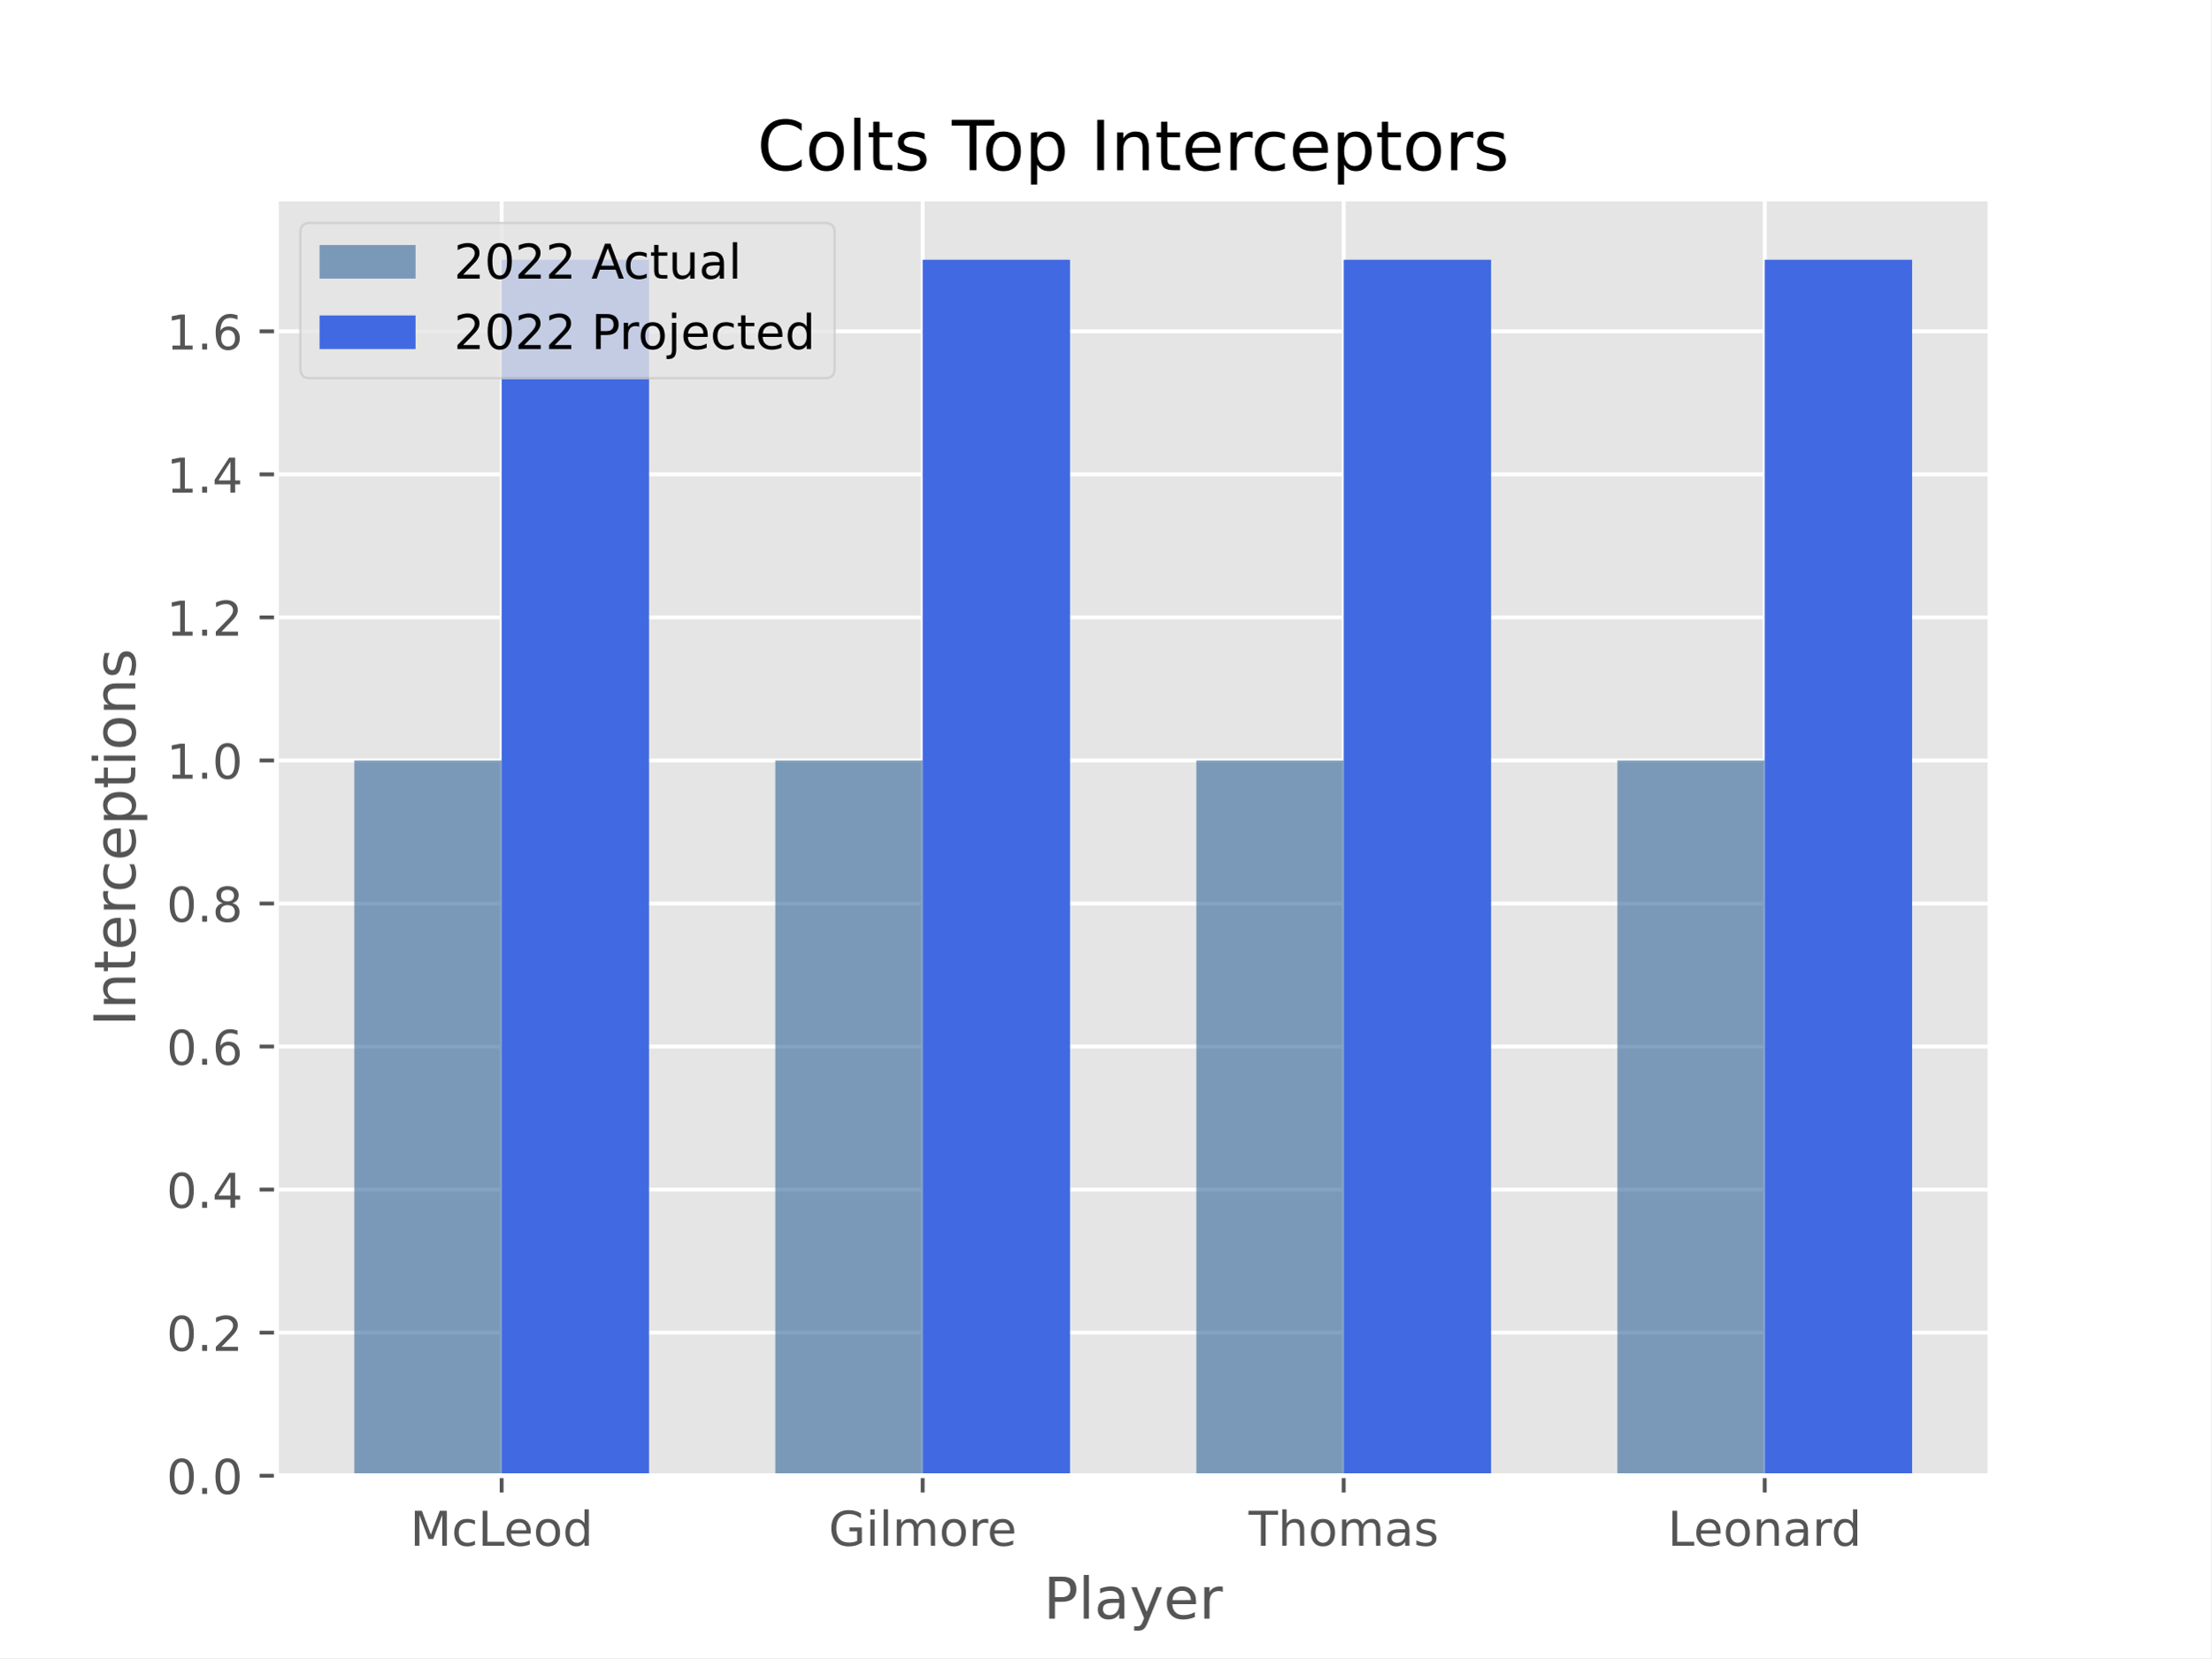
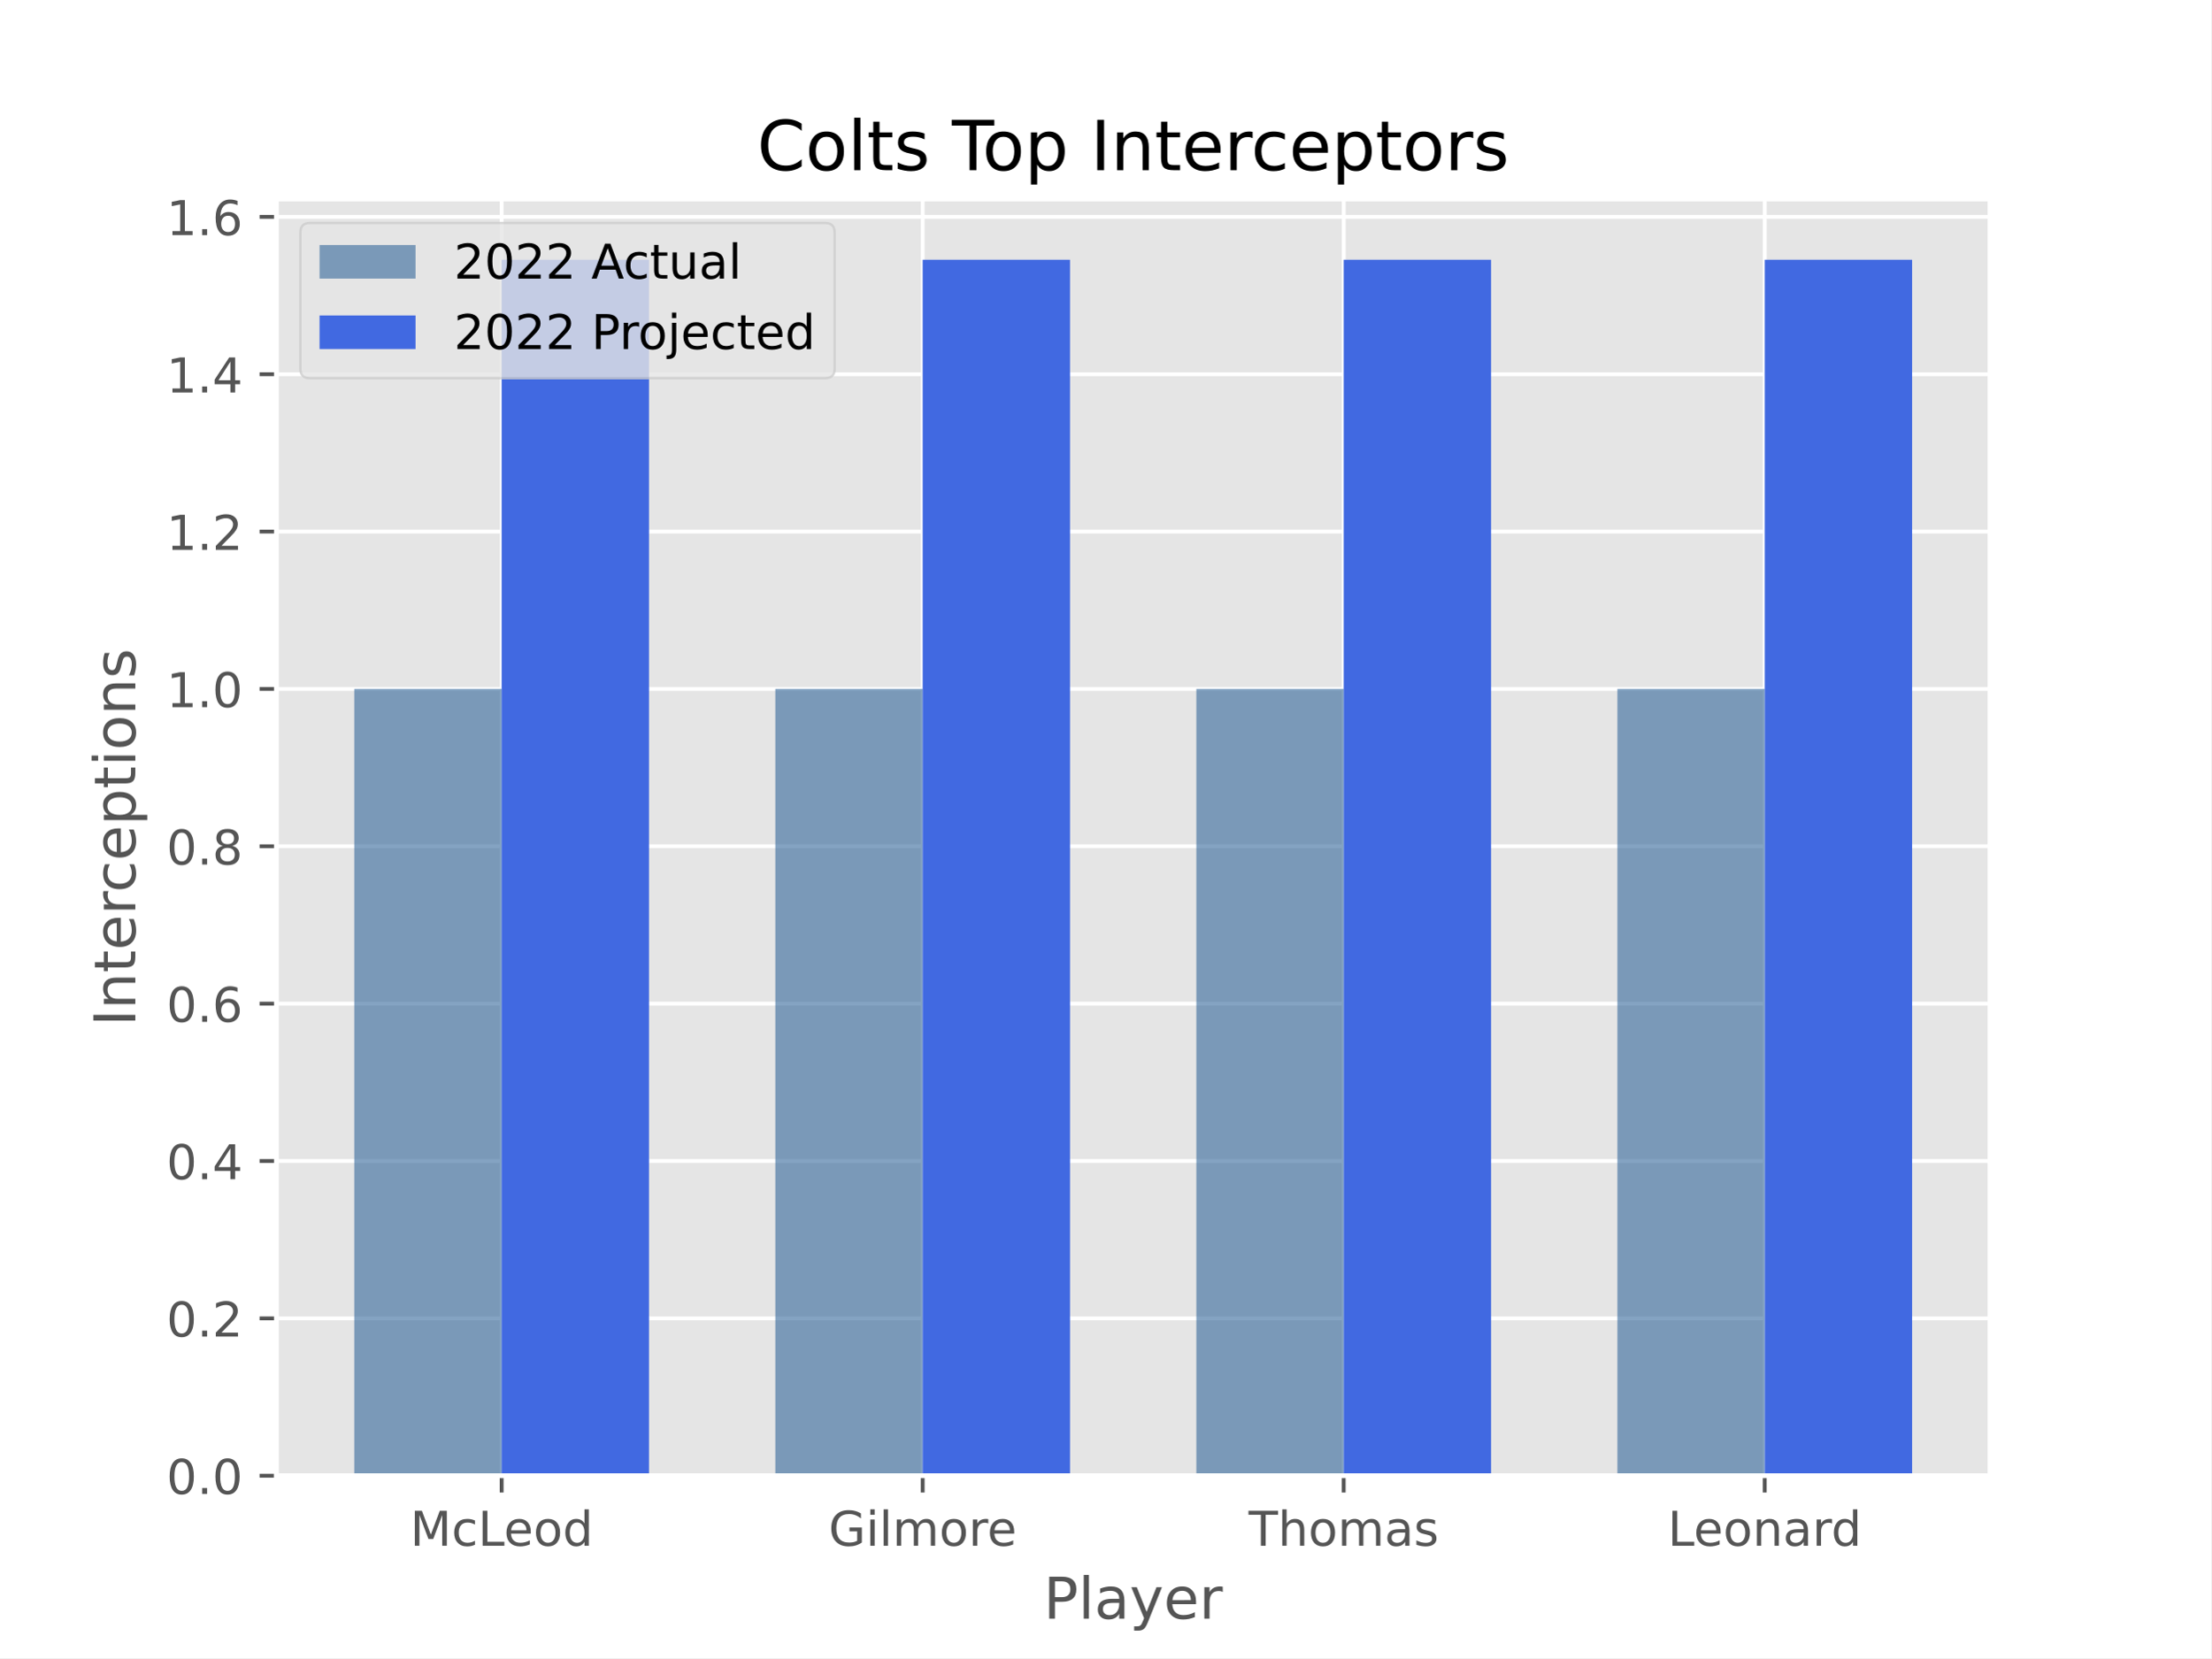
<svg xmlns="http://www.w3.org/2000/svg" xmlns:xlink="http://www.w3.org/1999/xlink" width="460.8pt" height="345.6pt" viewBox="0 0 460.8 345.6" version="1.1">
  <defs>
    <style type="text/css">*{stroke-linejoin: round; stroke-linecap: butt}</style>
  </defs>
  <g id="figure_1">
    <g id="patch_1">
      <path d="M 0 345.6  L 460.8 345.6  L 460.8 0  L 0 0  z " style="fill: #ffffff" />
    </g>
    <g id="axes_1">
      <g id="patch_2">
        <path d="M 57.6 307.584  L 414.72 307.584  L 414.72 41.472  L 57.6 41.472  z " style="fill: #e5e5e5" />
      </g>
      <g id="matplotlib.axis_1">
        <g id="xtick_1">
          <g id="line2d_1">
-             <path d="M 104.543 307.584  L 104.543 41.472  " clip-path="url(#pade6fa247e)" style="fill: none; stroke: #ffffff; stroke-width: 0.8; stroke-linecap: square" />
+             <path d="M 104.543 307.584  L 104.543 41.472  " clip-path="url(#pe1631402c5)" style="fill: none; stroke: #ffffff; stroke-width: 0.8; stroke-linecap: square" />
          </g>
          <g id="line2d_2">
            <defs>
-               <path id="m7634411fd5" d="M 0 0  L 0 3.5  " style="stroke: #555555; stroke-width: 0.8" />
-             </defs>
-             <g>
-               <use xlink:href="#m7634411fd5" x="104.543" y="307.584" style="fill: #555555; stroke: #555555; stroke-width: 0.8" />
+               <path id="m62e8d55560" d="M 0 0  L 0 3.5  " style="stroke: #555555; stroke-width: 0.8" />
+             </defs>
+             <g>
+               <use xlink:href="#m62e8d55560" x="104.543" y="307.584" style="fill: #555555; stroke: #555555; stroke-width: 0.8" />
            </g>
          </g>
          <g id="text_1">
            <g style="fill: #555555" transform="translate(85.47142 322.1824) scale(0.1 -0.1)">
              <defs>
                <path id="DejaVuSans-4d" d="M 628 4666  L 1569 4666  L 2759 1491  L 3956 4666  L 4897 4666  L 4897 0  L 4281 0  L 4281 4097  L 3078 897  L 2444 897  L 1241 4097  L 1241 0  L 628 0  L 628 4666  z " transform="scale(0.015625)" />
                <path id="DejaVuSans-63" d="M 3122 3366  L 3122 2828  Q 2878 2963 2633 3030  Q 2388 3097 2138 3097  Q 1578 3097 1268 2742  Q 959 2388 959 1747  Q 959 1106 1268 751  Q 1578 397 2138 397  Q 2388 397 2633 464  Q 2878 531 3122 666  L 3122 134  Q 2881 22 2623 -34  Q 2366 -91 2075 -91  Q 1284 -91 818 406  Q 353 903 353 1747  Q 353 2603 823 3093  Q 1294 3584 2113 3584  Q 2378 3584 2631 3529  Q 2884 3475 3122 3366  z " transform="scale(0.015625)" />
                <path id="DejaVuSans-4c" d="M 628 4666  L 1259 4666  L 1259 531  L 3531 531  L 3531 0  L 628 0  L 628 4666  z " transform="scale(0.015625)" />
                <path id="DejaVuSans-65" d="M 3597 1894  L 3597 1613  L 953 1613  Q 991 1019 1311 708  Q 1631 397 2203 397  Q 2534 397 2845 478  Q 3156 559 3463 722  L 3463 178  Q 3153 47 2828 -22  Q 2503 -91 2169 -91  Q 1331 -91 842 396  Q 353 884 353 1716  Q 353 2575 817 3079  Q 1281 3584 2069 3584  Q 2775 3584 3186 3129  Q 3597 2675 3597 1894  z M 3022 2063  Q 3016 2534 2758 2815  Q 2500 3097 2075 3097  Q 1594 3097 1305 2825  Q 1016 2553 972 2059  L 3022 2063  z " transform="scale(0.015625)" />
                <path id="DejaVuSans-6f" d="M 1959 3097  Q 1497 3097 1228 2736  Q 959 2375 959 1747  Q 959 1119 1226 758  Q 1494 397 1959 397  Q 2419 397 2687 759  Q 2956 1122 2956 1747  Q 2956 2369 2687 2733  Q 2419 3097 1959 3097  z M 1959 3584  Q 2709 3584 3137 3096  Q 3566 2609 3566 1747  Q 3566 888 3137 398  Q 2709 -91 1959 -91  Q 1206 -91 779 398  Q 353 888 353 1747  Q 353 2609 779 3096  Q 1206 3584 1959 3584  z " transform="scale(0.015625)" />
                <path id="DejaVuSans-64" d="M 2906 2969  L 2906 4863  L 3481 4863  L 3481 0  L 2906 0  L 2906 525  Q 2725 213 2448 61  Q 2172 -91 1784 -91  Q 1150 -91 751 415  Q 353 922 353 1747  Q 353 2572 751 3078  Q 1150 3584 1784 3584  Q 2172 3584 2448 3432  Q 2725 3281 2906 2969  z M 947 1747  Q 947 1113 1208 752  Q 1469 391 1925 391  Q 2381 391 2643 752  Q 2906 1113 2906 1747  Q 2906 2381 2643 2742  Q 2381 3103 1925 3103  Q 1469 3103 1208 2742  Q 947 2381 947 1747  z " transform="scale(0.015625)" />
              </defs>
              <use xlink:href="#DejaVuSans-4d" />
              <use xlink:href="#DejaVuSans-63" x="86.279" />
              <use xlink:href="#DejaVuSans-4c" x="141.26" />
              <use xlink:href="#DejaVuSans-65" x="195.223" />
              <use xlink:href="#DejaVuSans-6f" x="256.746" />
              <use xlink:href="#DejaVuSans-64" x="317.928" />
            </g>
          </g>
        </g>
        <g id="xtick_2">
          <g id="line2d_3">
-             <path d="M 192.288 307.584  L 192.288 41.472  " clip-path="url(#pade6fa247e)" style="fill: none; stroke: #ffffff; stroke-width: 0.8; stroke-linecap: square" />
+             <path d="M 192.288 307.584  L 192.288 41.472  " clip-path="url(#pe1631402c5)" style="fill: none; stroke: #ffffff; stroke-width: 0.8; stroke-linecap: square" />
          </g>
          <g id="line2d_4">
            <g>
-               <use xlink:href="#m7634411fd5" x="192.288" y="307.584" style="fill: #555555; stroke: #555555; stroke-width: 0.8" />
+               <use xlink:href="#m62e8d55560" x="192.288" y="307.584" style="fill: #555555; stroke: #555555; stroke-width: 0.8" />
            </g>
          </g>
          <g id="text_2">
            <g style="fill: #555555" transform="translate(172.6862 322.1824) scale(0.1 -0.1)">
              <defs>
                <path id="DejaVuSans-47" d="M 3809 666  L 3809 1919  L 2778 1919  L 2778 2438  L 4434 2438  L 4434 434  Q 4069 175 3628 42  Q 3188 -91 2688 -91  Q 1594 -91 976 548  Q 359 1188 359 2328  Q 359 3472 976 4111  Q 1594 4750 2688 4750  Q 3144 4750 3555 4637  Q 3966 4525 4313 4306  L 4313 3634  Q 3963 3931 3569 4081  Q 3175 4231 2741 4231  Q 1884 4231 1454 3753  Q 1025 3275 1025 2328  Q 1025 1384 1454 906  Q 1884 428 2741 428  Q 3075 428 3337 486  Q 3600 544 3809 666  z " transform="scale(0.015625)" />
                <path id="DejaVuSans-69" d="M 603 3500  L 1178 3500  L 1178 0  L 603 0  L 603 3500  z M 603 4863  L 1178 4863  L 1178 4134  L 603 4134  L 603 4863  z " transform="scale(0.015625)" />
                <path id="DejaVuSans-6c" d="M 603 4863  L 1178 4863  L 1178 0  L 603 0  L 603 4863  z " transform="scale(0.015625)" />
                <path id="DejaVuSans-6d" d="M 3328 2828  Q 3544 3216 3844 3400  Q 4144 3584 4550 3584  Q 5097 3584 5394 3201  Q 5691 2819 5691 2113  L 5691 0  L 5113 0  L 5113 2094  Q 5113 2597 4934 2840  Q 4756 3084 4391 3084  Q 3944 3084 3684 2787  Q 3425 2491 3425 1978  L 3425 0  L 2847 0  L 2847 2094  Q 2847 2600 2669 2842  Q 2491 3084 2119 3084  Q 1678 3084 1418 2786  Q 1159 2488 1159 1978  L 1159 0  L 581 0  L 581 3500  L 1159 3500  L 1159 2956  Q 1356 3278 1631 3431  Q 1906 3584 2284 3584  Q 2666 3584 2933 3390  Q 3200 3197 3328 2828  z " transform="scale(0.015625)" />
                <path id="DejaVuSans-72" d="M 2631 2963  Q 2534 3019 2420 3045  Q 2306 3072 2169 3072  Q 1681 3072 1420 2755  Q 1159 2438 1159 1844  L 1159 0  L 581 0  L 581 3500  L 1159 3500  L 1159 2956  Q 1341 3275 1631 3429  Q 1922 3584 2338 3584  Q 2397 3584 2469 3576  Q 2541 3569 2628 3553  L 2631 2963  z " transform="scale(0.015625)" />
              </defs>
              <use xlink:href="#DejaVuSans-47" />
              <use xlink:href="#DejaVuSans-69" x="77.49" />
              <use xlink:href="#DejaVuSans-6c" x="105.273" />
              <use xlink:href="#DejaVuSans-6d" x="133.057" />
              <use xlink:href="#DejaVuSans-6f" x="230.469" />
              <use xlink:href="#DejaVuSans-72" x="291.65" />
              <use xlink:href="#DejaVuSans-65" x="330.514" />
            </g>
          </g>
        </g>
        <g id="xtick_3">
          <g id="line2d_5">
-             <path d="M 280.032 307.584  L 280.032 41.472  " clip-path="url(#pade6fa247e)" style="fill: none; stroke: #ffffff; stroke-width: 0.8; stroke-linecap: square" />
+             <path d="M 280.032 307.584  L 280.032 41.472  " clip-path="url(#pe1631402c5)" style="fill: none; stroke: #ffffff; stroke-width: 0.8; stroke-linecap: square" />
          </g>
          <g id="line2d_6">
            <g>
-               <use xlink:href="#m7634411fd5" x="280.032" y="307.584" style="fill: #555555; stroke: #555555; stroke-width: 0.8" />
+               <use xlink:href="#m62e8d55560" x="280.032" y="307.584" style="fill: #555555; stroke: #555555; stroke-width: 0.8" />
            </g>
          </g>
          <g id="text_3">
            <g style="fill: #555555" transform="translate(260.2111 322.1824) scale(0.1 -0.1)">
              <defs>
                <path id="DejaVuSans-54" d="M -19 4666  L 3928 4666  L 3928 4134  L 2272 4134  L 2272 0  L 1638 0  L 1638 4134  L -19 4134  L -19 4666  z " transform="scale(0.015625)" />
                <path id="DejaVuSans-68" d="M 3513 2113  L 3513 0  L 2938 0  L 2938 2094  Q 2938 2591 2744 2837  Q 2550 3084 2163 3084  Q 1697 3084 1428 2787  Q 1159 2491 1159 1978  L 1159 0  L 581 0  L 581 4863  L 1159 4863  L 1159 2956  Q 1366 3272 1645 3428  Q 1925 3584 2291 3584  Q 2894 3584 3203 3211  Q 3513 2838 3513 2113  z " transform="scale(0.015625)" />
                <path id="DejaVuSans-61" d="M 2194 1759  Q 1497 1759 1228 1600  Q 959 1441 959 1056  Q 959 750 1161 570  Q 1363 391 1709 391  Q 2188 391 2477 730  Q 2766 1069 2766 1631  L 2766 1759  L 2194 1759  z M 3341 1997  L 3341 0  L 2766 0  L 2766 531  Q 2569 213 2275 61  Q 1981 -91 1556 -91  Q 1019 -91 701 211  Q 384 513 384 1019  Q 384 1609 779 1909  Q 1175 2209 1959 2209  L 2766 2209  L 2766 2266  Q 2766 2663 2505 2880  Q 2244 3097 1772 3097  Q 1472 3097 1187 3025  Q 903 2953 641 2809  L 641 3341  Q 956 3463 1253 3523  Q 1550 3584 1831 3584  Q 2591 3584 2966 3190  Q 3341 2797 3341 1997  z " transform="scale(0.015625)" />
                <path id="DejaVuSans-73" d="M 2834 3397  L 2834 2853  Q 2591 2978 2328 3040  Q 2066 3103 1784 3103  Q 1356 3103 1142 2972  Q 928 2841 928 2578  Q 928 2378 1081 2264  Q 1234 2150 1697 2047  L 1894 2003  Q 2506 1872 2764 1633  Q 3022 1394 3022 966  Q 3022 478 2636 193  Q 2250 -91 1575 -91  Q 1294 -91 989 -36  Q 684 19 347 128  L 347 722  Q 666 556 975 473  Q 1284 391 1588 391  Q 1994 391 2212 530  Q 2431 669 2431 922  Q 2431 1156 2273 1281  Q 2116 1406 1581 1522  L 1381 1569  Q 847 1681 609 1914  Q 372 2147 372 2553  Q 372 3047 722 3315  Q 1072 3584 1716 3584  Q 2034 3584 2315 3537  Q 2597 3491 2834 3397  z " transform="scale(0.015625)" />
              </defs>
              <use xlink:href="#DejaVuSans-54" />
              <use xlink:href="#DejaVuSans-68" x="61.084" />
              <use xlink:href="#DejaVuSans-6f" x="124.463" />
              <use xlink:href="#DejaVuSans-6d" x="185.645" />
              <use xlink:href="#DejaVuSans-61" x="283.057" />
              <use xlink:href="#DejaVuSans-73" x="344.336" />
            </g>
          </g>
        </g>
        <g id="xtick_4">
          <g id="line2d_7">
-             <path d="M 367.777 307.584  L 367.777 41.472  " clip-path="url(#pade6fa247e)" style="fill: none; stroke: #ffffff; stroke-width: 0.8; stroke-linecap: square" />
+             <path d="M 367.777 307.584  L 367.777 41.472  " clip-path="url(#pe1631402c5)" style="fill: none; stroke: #ffffff; stroke-width: 0.8; stroke-linecap: square" />
          </g>
          <g id="line2d_8">
            <g>
-               <use xlink:href="#m7634411fd5" x="367.777" y="307.584" style="fill: #555555; stroke: #555555; stroke-width: 0.8" />
+               <use xlink:href="#m62e8d55560" x="367.777" y="307.584" style="fill: #555555; stroke: #555555; stroke-width: 0.8" />
            </g>
          </g>
          <g id="text_4">
            <g style="fill: #555555" transform="translate(347.5673 322.1824) scale(0.1 -0.1)">
              <defs>
                <path id="DejaVuSans-6e" d="M 3513 2113  L 3513 0  L 2938 0  L 2938 2094  Q 2938 2591 2744 2837  Q 2550 3084 2163 3084  Q 1697 3084 1428 2787  Q 1159 2491 1159 1978  L 1159 0  L 581 0  L 581 3500  L 1159 3500  L 1159 2956  Q 1366 3272 1645 3428  Q 1925 3584 2291 3584  Q 2894 3584 3203 3211  Q 3513 2838 3513 2113  z " transform="scale(0.015625)" />
              </defs>
              <use xlink:href="#DejaVuSans-4c" />
              <use xlink:href="#DejaVuSans-65" x="53.963" />
              <use xlink:href="#DejaVuSans-6f" x="115.486" />
              <use xlink:href="#DejaVuSans-6e" x="176.668" />
              <use xlink:href="#DejaVuSans-61" x="240.047" />
              <use xlink:href="#DejaVuSans-72" x="301.326" />
              <use xlink:href="#DejaVuSans-64" x="340.689" />
            </g>
          </g>
        </g>
        <g id="text_5">
          <g style="fill: #555555" transform="translate(217.4888 337.3802) scale(0.12 -0.12)">
            <defs>
              <path id="DejaVuSans-50" d="M 1259 4147  L 1259 2394  L 2053 2394  Q 2494 2394 2734 2622  Q 2975 2850 2975 3272  Q 2975 3691 2734 3919  Q 2494 4147 2053 4147  L 1259 4147  z M 628 4666  L 2053 4666  Q 2838 4666 3239 4311  Q 3641 3956 3641 3272  Q 3641 2581 3239 2228  Q 2838 1875 2053 1875  L 1259 1875  L 1259 0  L 628 0  L 628 4666  z " transform="scale(0.015625)" />
              <path id="DejaVuSans-79" d="M 2059 -325  Q 1816 -950 1584 -1140  Q 1353 -1331 966 -1331  L 506 -1331  L 506 -850  L 844 -850  Q 1081 -850 1212 -737  Q 1344 -625 1503 -206  L 1606 56  L 191 3500  L 800 3500  L 1894 763  L 2988 3500  L 3597 3500  L 2059 -325  z " transform="scale(0.015625)" />
            </defs>
            <use xlink:href="#DejaVuSans-50" />
            <use xlink:href="#DejaVuSans-6c" x="60.303" />
            <use xlink:href="#DejaVuSans-61" x="88.086" />
            <use xlink:href="#DejaVuSans-79" x="149.365" />
            <use xlink:href="#DejaVuSans-65" x="208.545" />
            <use xlink:href="#DejaVuSans-72" x="270.068" />
          </g>
        </g>
      </g>
      <g id="matplotlib.axis_2">
        <g id="ytick_1">
          <g id="line2d_9">
-             <path d="M 57.6 307.584  L 414.72 307.584  " clip-path="url(#pade6fa247e)" style="fill: none; stroke: #ffffff; stroke-width: 0.8; stroke-linecap: square" />
+             <path d="M 57.6 307.584  L 414.72 307.584  " clip-path="url(#pe1631402c5)" style="fill: none; stroke: #ffffff; stroke-width: 0.8; stroke-linecap: square" />
          </g>
          <g id="line2d_10">
            <defs>
-               <path id="m6cdca72e31" d="M 0 0  L -3.5 0  " style="stroke: #555555; stroke-width: 0.8" />
-             </defs>
-             <g>
-               <use xlink:href="#m6cdca72e31" x="57.6" y="307.584" style="fill: #555555; stroke: #555555; stroke-width: 0.8" />
+               <path id="m920dab8843" d="M 0 0  L -3.5 0  " style="stroke: #555555; stroke-width: 0.8" />
+             </defs>
+             <g>
+               <use xlink:href="#m920dab8843" x="57.6" y="307.584" style="fill: #555555; stroke: #555555; stroke-width: 0.8" />
            </g>
          </g>
          <g id="text_6">
            <g style="fill: #555555" transform="translate(34.69687 311.3832) scale(0.1 -0.1)">
              <defs>
                <path id="DejaVuSans-30" d="M 2034 4250  Q 1547 4250 1301 3770  Q 1056 3291 1056 2328  Q 1056 1369 1301 889  Q 1547 409 2034 409  Q 2525 409 2770 889  Q 3016 1369 3016 2328  Q 3016 3291 2770 3770  Q 2525 4250 2034 4250  z M 2034 4750  Q 2819 4750 3233 4129  Q 3647 3509 3647 2328  Q 3647 1150 3233 529  Q 2819 -91 2034 -91  Q 1250 -91 836 529  Q 422 1150 422 2328  Q 422 3509 836 4129  Q 1250 4750 2034 4750  z " transform="scale(0.015625)" />
                <path id="DejaVuSans-2e" d="M 684 794  L 1344 794  L 1344 0  L 684 0  L 684 794  z " transform="scale(0.015625)" />
              </defs>
              <use xlink:href="#DejaVuSans-30" />
              <use xlink:href="#DejaVuSans-2e" x="63.623" />
              <use xlink:href="#DejaVuSans-30" x="95.41" />
            </g>
          </g>
        </g>
        <g id="ytick_2">
          <g id="line2d_11">
-             <path d="M 57.6 277.768  L 414.72 277.768  " clip-path="url(#pade6fa247e)" style="fill: none; stroke: #ffffff; stroke-width: 0.8; stroke-linecap: square" />
+             <path d="M 57.6 274.786  L 414.72 274.786  " clip-path="url(#pe1631402c5)" style="fill: none; stroke: #ffffff; stroke-width: 0.8; stroke-linecap: square" />
          </g>
          <g id="line2d_12">
            <g>
-               <use xlink:href="#m6cdca72e31" x="57.6" y="277.768" style="fill: #555555; stroke: #555555; stroke-width: 0.8" />
+               <use xlink:href="#m920dab8843" x="57.6" y="274.786" style="fill: #555555; stroke: #555555; stroke-width: 0.8" />
            </g>
          </g>
          <g id="text_7">
-             <g style="fill: #555555" transform="translate(34.69687 281.5667) scale(0.1 -0.1)">
+             <g style="fill: #555555" transform="translate(34.69687 278.5851) scale(0.1 -0.1)">
              <defs>
                <path id="DejaVuSans-32" d="M 1228 531  L 3431 531  L 3431 0  L 469 0  L 469 531  Q 828 903 1448 1529  Q 2069 2156 2228 2338  Q 2531 2678 2651 2914  Q 2772 3150 2772 3378  Q 2772 3750 2511 3984  Q 2250 4219 1831 4219  Q 1534 4219 1204 4116  Q 875 4013 500 3803  L 500 4441  Q 881 4594 1212 4672  Q 1544 4750 1819 4750  Q 2544 4750 2975 4387  Q 3406 4025 3406 3419  Q 3406 3131 3298 2873  Q 3191 2616 2906 2266  Q 2828 2175 2409 1742  Q 1991 1309 1228 531  z " transform="scale(0.015625)" />
              </defs>
              <use xlink:href="#DejaVuSans-30" />
              <use xlink:href="#DejaVuSans-2e" x="63.623" />
              <use xlink:href="#DejaVuSans-32" x="95.41" />
            </g>
          </g>
        </g>
        <g id="ytick_3">
          <g id="line2d_13">
-             <path d="M 57.6 247.951  L 414.72 247.951  " clip-path="url(#pade6fa247e)" style="fill: none; stroke: #ffffff; stroke-width: 0.8; stroke-linecap: square" />
+             <path d="M 57.6 241.988  L 414.72 241.988  " clip-path="url(#pe1631402c5)" style="fill: none; stroke: #ffffff; stroke-width: 0.8; stroke-linecap: square" />
          </g>
          <g id="line2d_14">
            <g>
-               <use xlink:href="#m6cdca72e31" x="57.6" y="247.951" style="fill: #555555; stroke: #555555; stroke-width: 0.8" />
+               <use xlink:href="#m920dab8843" x="57.6" y="241.988" style="fill: #555555; stroke: #555555; stroke-width: 0.8" />
            </g>
          </g>
          <g id="text_8">
-             <g style="fill: #555555" transform="translate(34.69687 251.7503) scale(0.1 -0.1)">
+             <g style="fill: #555555" transform="translate(34.69687 245.787) scale(0.1 -0.1)">
              <defs>
                <path id="DejaVuSans-34" d="M 2419 4116  L 825 1625  L 2419 1625  L 2419 4116  z M 2253 4666  L 3047 4666  L 3047 1625  L 3713 1625  L 3713 1100  L 3047 1100  L 3047 0  L 2419 0  L 2419 1100  L 313 1100  L 313 1709  L 2253 4666  z " transform="scale(0.015625)" />
              </defs>
              <use xlink:href="#DejaVuSans-30" />
              <use xlink:href="#DejaVuSans-2e" x="63.623" />
              <use xlink:href="#DejaVuSans-34" x="95.41" />
            </g>
          </g>
        </g>
        <g id="ytick_4">
          <g id="line2d_15">
-             <path d="M 57.6 218.135  L 414.72 218.135  " clip-path="url(#pade6fa247e)" style="fill: none; stroke: #ffffff; stroke-width: 0.8; stroke-linecap: square" />
+             <path d="M 57.6 209.19  L 414.72 209.19  " clip-path="url(#pe1631402c5)" style="fill: none; stroke: #ffffff; stroke-width: 0.8; stroke-linecap: square" />
          </g>
          <g id="line2d_16">
            <g>
-               <use xlink:href="#m6cdca72e31" x="57.6" y="218.135" style="fill: #555555; stroke: #555555; stroke-width: 0.8" />
+               <use xlink:href="#m920dab8843" x="57.6" y="209.19" style="fill: #555555; stroke: #555555; stroke-width: 0.8" />
            </g>
          </g>
          <g id="text_9">
-             <g style="fill: #555555" transform="translate(34.69687 221.9338) scale(0.1 -0.1)">
+             <g style="fill: #555555" transform="translate(34.69687 212.9889) scale(0.1 -0.1)">
              <defs>
                <path id="DejaVuSans-36" d="M 2113 2584  Q 1688 2584 1439 2293  Q 1191 2003 1191 1497  Q 1191 994 1439 701  Q 1688 409 2113 409  Q 2538 409 2786 701  Q 3034 994 3034 1497  Q 3034 2003 2786 2293  Q 2538 2584 2113 2584  z M 3366 4563  L 3366 3988  Q 3128 4100 2886 4159  Q 2644 4219 2406 4219  Q 1781 4219 1451 3797  Q 1122 3375 1075 2522  Q 1259 2794 1537 2939  Q 1816 3084 2150 3084  Q 2853 3084 3261 2657  Q 3669 2231 3669 1497  Q 3669 778 3244 343  Q 2819 -91 2113 -91  Q 1303 -91 875 529  Q 447 1150 447 2328  Q 447 3434 972 4092  Q 1497 4750 2381 4750  Q 2619 4750 2861 4703  Q 3103 4656 3366 4563  z " transform="scale(0.015625)" />
              </defs>
              <use xlink:href="#DejaVuSans-30" />
              <use xlink:href="#DejaVuSans-2e" x="63.623" />
              <use xlink:href="#DejaVuSans-36" x="95.41" />
            </g>
          </g>
        </g>
        <g id="ytick_5">
          <g id="line2d_17">
-             <path d="M 57.6 188.318  L 414.72 188.318  " clip-path="url(#pade6fa247e)" style="fill: none; stroke: #ffffff; stroke-width: 0.8; stroke-linecap: square" />
+             <path d="M 57.6 176.392  L 414.72 176.392  " clip-path="url(#pe1631402c5)" style="fill: none; stroke: #ffffff; stroke-width: 0.8; stroke-linecap: square" />
          </g>
          <g id="line2d_18">
            <g>
-               <use xlink:href="#m6cdca72e31" x="57.6" y="188.318" style="fill: #555555; stroke: #555555; stroke-width: 0.8" />
+               <use xlink:href="#m920dab8843" x="57.6" y="176.392" style="fill: #555555; stroke: #555555; stroke-width: 0.8" />
            </g>
          </g>
          <g id="text_10">
-             <g style="fill: #555555" transform="translate(34.69687 192.1173) scale(0.1 -0.1)">
+             <g style="fill: #555555" transform="translate(34.69687 180.1907) scale(0.1 -0.1)">
              <defs>
                <path id="DejaVuSans-38" d="M 2034 2216  Q 1584 2216 1326 1975  Q 1069 1734 1069 1313  Q 1069 891 1326 650  Q 1584 409 2034 409  Q 2484 409 2743 651  Q 3003 894 3003 1313  Q 3003 1734 2745 1975  Q 2488 2216 2034 2216  z M 1403 2484  Q 997 2584 770 2862  Q 544 3141 544 3541  Q 544 4100 942 4425  Q 1341 4750 2034 4750  Q 2731 4750 3128 4425  Q 3525 4100 3525 3541  Q 3525 3141 3298 2862  Q 3072 2584 2669 2484  Q 3125 2378 3379 2068  Q 3634 1759 3634 1313  Q 3634 634 3220 271  Q 2806 -91 2034 -91  Q 1263 -91 848 271  Q 434 634 434 1313  Q 434 1759 690 2068  Q 947 2378 1403 2484  z M 1172 3481  Q 1172 3119 1398 2916  Q 1625 2713 2034 2713  Q 2441 2713 2670 2916  Q 2900 3119 2900 3481  Q 2900 3844 2670 4047  Q 2441 4250 2034 4250  Q 1625 4250 1398 4047  Q 1172 3844 1172 3481  z " transform="scale(0.015625)" />
              </defs>
              <use xlink:href="#DejaVuSans-30" />
              <use xlink:href="#DejaVuSans-2e" x="63.623" />
              <use xlink:href="#DejaVuSans-38" x="95.41" />
            </g>
          </g>
        </g>
        <g id="ytick_6">
          <g id="line2d_19">
-             <path d="M 57.6 158.502  L 414.72 158.502  " clip-path="url(#pade6fa247e)" style="fill: none; stroke: #ffffff; stroke-width: 0.8; stroke-linecap: square" />
+             <path d="M 57.6 143.593  L 414.72 143.593  " clip-path="url(#pe1631402c5)" style="fill: none; stroke: #ffffff; stroke-width: 0.8; stroke-linecap: square" />
          </g>
          <g id="line2d_20">
            <g>
-               <use xlink:href="#m6cdca72e31" x="57.6" y="158.502" style="fill: #555555; stroke: #555555; stroke-width: 0.8" />
+               <use xlink:href="#m920dab8843" x="57.6" y="143.593" style="fill: #555555; stroke: #555555; stroke-width: 0.8" />
            </g>
          </g>
          <g id="text_11">
-             <g style="fill: #555555" transform="translate(34.69687 162.3009) scale(0.1 -0.1)">
+             <g style="fill: #555555" transform="translate(34.69687 147.3926) scale(0.1 -0.1)">
              <defs>
                <path id="DejaVuSans-31" d="M 794 531  L 1825 531  L 1825 4091  L 703 3866  L 703 4441  L 1819 4666  L 2450 4666  L 2450 531  L 3481 531  L 3481 0  L 794 0  L 794 531  z " transform="scale(0.015625)" />
              </defs>
              <use xlink:href="#DejaVuSans-31" />
              <use xlink:href="#DejaVuSans-2e" x="63.623" />
              <use xlink:href="#DejaVuSans-30" x="95.41" />
            </g>
          </g>
        </g>
        <g id="ytick_7">
          <g id="line2d_21">
-             <path d="M 57.6 128.685  L 414.72 128.685  " clip-path="url(#pade6fa247e)" style="fill: none; stroke: #ffffff; stroke-width: 0.8; stroke-linecap: square" />
+             <path d="M 57.6 110.795  L 414.72 110.795  " clip-path="url(#pe1631402c5)" style="fill: none; stroke: #ffffff; stroke-width: 0.8; stroke-linecap: square" />
          </g>
          <g id="line2d_22">
            <g>
-               <use xlink:href="#m6cdca72e31" x="57.6" y="128.685" style="fill: #555555; stroke: #555555; stroke-width: 0.8" />
+               <use xlink:href="#m920dab8843" x="57.6" y="110.795" style="fill: #555555; stroke: #555555; stroke-width: 0.8" />
            </g>
          </g>
          <g id="text_12">
-             <g style="fill: #555555" transform="translate(34.69687 132.4844) scale(0.1 -0.1)">
+             <g style="fill: #555555" transform="translate(34.69687 114.5945) scale(0.1 -0.1)">
              <use xlink:href="#DejaVuSans-31" />
              <use xlink:href="#DejaVuSans-2e" x="63.623" />
              <use xlink:href="#DejaVuSans-32" x="95.41" />
            </g>
          </g>
        </g>
        <g id="ytick_8">
          <g id="line2d_23">
-             <path d="M 57.6 98.869  L 414.72 98.869  " clip-path="url(#pade6fa247e)" style="fill: none; stroke: #ffffff; stroke-width: 0.8; stroke-linecap: square" />
+             <path d="M 57.6 77.997  L 414.72 77.997  " clip-path="url(#pe1631402c5)" style="fill: none; stroke: #ffffff; stroke-width: 0.8; stroke-linecap: square" />
          </g>
          <g id="line2d_24">
            <g>
-               <use xlink:href="#m6cdca72e31" x="57.6" y="98.869" style="fill: #555555; stroke: #555555; stroke-width: 0.8" />
+               <use xlink:href="#m920dab8843" x="57.6" y="77.997" style="fill: #555555; stroke: #555555; stroke-width: 0.8" />
            </g>
          </g>
          <g id="text_13">
-             <g style="fill: #555555" transform="translate(34.69687 102.6679) scale(0.1 -0.1)">
+             <g style="fill: #555555" transform="translate(34.69687 81.7964) scale(0.1 -0.1)">
              <use xlink:href="#DejaVuSans-31" />
              <use xlink:href="#DejaVuSans-2e" x="63.623" />
              <use xlink:href="#DejaVuSans-34" x="95.41" />
            </g>
          </g>
        </g>
        <g id="ytick_9">
          <g id="line2d_25">
-             <path d="M 57.6 69.052  L 414.72 69.052  " clip-path="url(#pade6fa247e)" style="fill: none; stroke: #ffffff; stroke-width: 0.8; stroke-linecap: square" />
+             <path d="M 57.6 45.199  L 414.72 45.199  " clip-path="url(#pe1631402c5)" style="fill: none; stroke: #ffffff; stroke-width: 0.8; stroke-linecap: square" />
          </g>
          <g id="line2d_26">
            <g>
-               <use xlink:href="#m6cdca72e31" x="57.6" y="69.052" style="fill: #555555; stroke: #555555; stroke-width: 0.8" />
+               <use xlink:href="#m920dab8843" x="57.6" y="45.199" style="fill: #555555; stroke: #555555; stroke-width: 0.8" />
            </g>
          </g>
          <g id="text_14">
-             <g style="fill: #555555" transform="translate(34.69687 72.85145) scale(0.1 -0.1)">
+             <g style="fill: #555555" transform="translate(34.69687 48.99828) scale(0.1 -0.1)">
              <use xlink:href="#DejaVuSans-31" />
              <use xlink:href="#DejaVuSans-2e" x="63.623" />
              <use xlink:href="#DejaVuSans-36" x="95.41" />
            </g>
          </g>
        </g>
        <g id="text_15">
          <g style="fill: #555555" transform="translate(28.20125 213.8946) rotate(-90) scale(0.12 -0.12)">
            <defs>
              <path id="DejaVuSans-49" d="M 628 4666  L 1259 4666  L 1259 0  L 628 0  L 628 4666  z " transform="scale(0.015625)" />
              <path id="DejaVuSans-74" d="M 1172 4494  L 1172 3500  L 2356 3500  L 2356 3053  L 1172 3053  L 1172 1153  Q 1172 725 1289 603  Q 1406 481 1766 481  L 2356 481  L 2356 0  L 1766 0  Q 1100 0 847 248  Q 594 497 594 1153  L 594 3053  L 172 3053  L 172 3500  L 594 3500  L 594 4494  L 1172 4494  z " transform="scale(0.015625)" />
              <path id="DejaVuSans-70" d="M 1159 525  L 1159 -1331  L 581 -1331  L 581 3500  L 1159 3500  L 1159 2969  Q 1341 3281 1617 3432  Q 1894 3584 2278 3584  Q 2916 3584 3314 3078  Q 3713 2572 3713 1747  Q 3713 922 3314 415  Q 2916 -91 2278 -91  Q 1894 -91 1617 61  Q 1341 213 1159 525  z M 3116 1747  Q 3116 2381 2855 2742  Q 2594 3103 2138 3103  Q 1681 3103 1420 2742  Q 1159 2381 1159 1747  Q 1159 1113 1420 752  Q 1681 391 2138 391  Q 2594 391 2855 752  Q 3116 1113 3116 1747  z " transform="scale(0.015625)" />
            </defs>
            <use xlink:href="#DejaVuSans-49" />
            <use xlink:href="#DejaVuSans-6e" x="29.492" />
            <use xlink:href="#DejaVuSans-74" x="92.871" />
            <use xlink:href="#DejaVuSans-65" x="132.08" />
            <use xlink:href="#DejaVuSans-72" x="193.604" />
            <use xlink:href="#DejaVuSans-63" x="232.467" />
            <use xlink:href="#DejaVuSans-65" x="287.447" />
            <use xlink:href="#DejaVuSans-70" x="348.971" />
            <use xlink:href="#DejaVuSans-74" x="412.447" />
            <use xlink:href="#DejaVuSans-69" x="451.656" />
            <use xlink:href="#DejaVuSans-6f" x="479.439" />
            <use xlink:href="#DejaVuSans-6e" x="540.621" />
            <use xlink:href="#DejaVuSans-73" x="604" />
          </g>
        </g>
      </g>
      <g id="patch_3">
-         <path d="M 73.833 307.584  L 104.543 307.584  L 104.543 158.502  L 73.833 158.502  z " clip-path="url(#pade6fa247e)" style="fill: #336699; fill-opacity: 0.6" />
+         <path d="M 73.833 307.584  L 104.543 307.584  L 104.543 143.593  L 73.833 143.593  z " clip-path="url(#pe1631402c5)" style="fill: #336699; fill-opacity: 0.6" />
      </g>
      <g id="patch_4">
-         <path d="M 161.577 307.584  L 192.288 307.584  L 192.288 158.502  L 161.577 158.502  z " clip-path="url(#pade6fa247e)" style="fill: #336699; fill-opacity: 0.6" />
+         <path d="M 161.577 307.584  L 192.288 307.584  L 192.288 143.593  L 161.577 143.593  z " clip-path="url(#pe1631402c5)" style="fill: #336699; fill-opacity: 0.6" />
      </g>
      <g id="patch_5">
-         <path d="M 249.322 307.584  L 280.032 307.584  L 280.032 158.502  L 249.322 158.502  z " clip-path="url(#pade6fa247e)" style="fill: #336699; fill-opacity: 0.6" />
+         <path d="M 249.322 307.584  L 280.032 307.584  L 280.032 143.593  L 249.322 143.593  z " clip-path="url(#pe1631402c5)" style="fill: #336699; fill-opacity: 0.6" />
      </g>
      <g id="patch_6">
-         <path d="M 337.066 307.584  L 367.777 307.584  L 367.777 158.502  L 337.066 158.502  z " clip-path="url(#pade6fa247e)" style="fill: #336699; fill-opacity: 0.6" />
+         <path d="M 337.066 307.584  L 367.777 307.584  L 367.777 143.593  L 337.066 143.593  z " clip-path="url(#pe1631402c5)" style="fill: #336699; fill-opacity: 0.6" />
      </g>
      <g id="patch_7">
-         <path d="M 104.543 307.584  L 135.254 307.584  L 135.254 54.144  L 104.543 54.144  z " clip-path="url(#pade6fa247e)" style="fill: #4169e1" />
+         <path d="M 104.543 307.584  L 135.254 307.584  L 135.254 54.144  L 104.543 54.144  z " clip-path="url(#pe1631402c5)" style="fill: #4169e1" />
      </g>
      <g id="patch_8">
-         <path d="M 192.288 307.584  L 222.998 307.584  L 222.998 54.144  L 192.288 54.144  z " clip-path="url(#pade6fa247e)" style="fill: #4169e1" />
+         <path d="M 192.288 307.584  L 222.998 307.584  L 222.998 54.144  L 192.288 54.144  z " clip-path="url(#pe1631402c5)" style="fill: #4169e1" />
      </g>
      <g id="patch_9">
-         <path d="M 280.032 307.584  L 310.743 307.584  L 310.743 54.144  L 280.032 54.144  z " clip-path="url(#pade6fa247e)" style="fill: #4169e1" />
+         <path d="M 280.032 307.584  L 310.743 307.584  L 310.743 54.144  L 280.032 54.144  z " clip-path="url(#pe1631402c5)" style="fill: #4169e1" />
      </g>
      <g id="patch_10">
-         <path d="M 367.777 307.584  L 398.487 307.584  L 398.487 54.144  L 367.777 54.144  z " clip-path="url(#pade6fa247e)" style="fill: #4169e1" />
+         <path d="M 367.777 307.584  L 398.487 307.584  L 398.487 54.144  L 367.777 54.144  z " clip-path="url(#pe1631402c5)" style="fill: #4169e1" />
      </g>
      <g id="patch_11">
        <path d="M 57.6 307.584  L 57.6 41.472  " style="fill: none; stroke: #ffffff; stroke-linejoin: miter; stroke-linecap: square" />
      </g>
      <g id="patch_12">
        <path d="M 414.72 307.584  L 414.72 41.472  " style="fill: none; stroke: #ffffff; stroke-linejoin: miter; stroke-linecap: square" />
      </g>
      <g id="patch_13">
        <path d="M 57.6 307.584  L 414.72 307.584  " style="fill: none; stroke: #ffffff; stroke-linejoin: miter; stroke-linecap: square" />
      </g>
      <g id="patch_14">
        <path d="M 57.6 41.472  L 414.72 41.472  " style="fill: none; stroke: #ffffff; stroke-linejoin: miter; stroke-linecap: square" />
      </g>
      <g id="text_16">
        <g transform="translate(157.7902 35.472) scale(0.144 -0.144)">
          <defs>
            <path id="DejaVuSans-43" d="M 4122 4306  L 4122 3641  Q 3803 3938 3442 4084  Q 3081 4231 2675 4231  Q 1875 4231 1450 3742  Q 1025 3253 1025 2328  Q 1025 1406 1450 917  Q 1875 428 2675 428  Q 3081 428 3442 575  Q 3803 722 4122 1019  L 4122 359  Q 3791 134 3420 21  Q 3050 -91 2638 -91  Q 1578 -91 968 557  Q 359 1206 359 2328  Q 359 3453 968 4101  Q 1578 4750 2638 4750  Q 3056 4750 3426 4639  Q 3797 4528 4122 4306  z " transform="scale(0.015625)" />
            <path id="DejaVuSans-20" transform="scale(0.015625)" />
          </defs>
          <use xlink:href="#DejaVuSans-43" />
          <use xlink:href="#DejaVuSans-6f" x="69.824" />
          <use xlink:href="#DejaVuSans-6c" x="131.006" />
          <use xlink:href="#DejaVuSans-74" x="158.789" />
          <use xlink:href="#DejaVuSans-73" x="197.998" />
          <use xlink:href="#DejaVuSans-20" x="250.098" />
          <use xlink:href="#DejaVuSans-54" x="281.885" />
          <use xlink:href="#DejaVuSans-6f" x="325.969" />
          <use xlink:href="#DejaVuSans-70" x="387.15" />
          <use xlink:href="#DejaVuSans-20" x="450.627" />
          <use xlink:href="#DejaVuSans-49" x="482.414" />
          <use xlink:href="#DejaVuSans-6e" x="511.906" />
          <use xlink:href="#DejaVuSans-74" x="575.285" />
          <use xlink:href="#DejaVuSans-65" x="614.494" />
          <use xlink:href="#DejaVuSans-72" x="676.018" />
          <use xlink:href="#DejaVuSans-63" x="714.881" />
          <use xlink:href="#DejaVuSans-65" x="769.861" />
          <use xlink:href="#DejaVuSans-70" x="831.385" />
          <use xlink:href="#DejaVuSans-74" x="894.861" />
          <use xlink:href="#DejaVuSans-6f" x="934.07" />
          <use xlink:href="#DejaVuSans-72" x="995.252" />
          <use xlink:href="#DejaVuSans-73" x="1036.365" />
        </g>
      </g>
      <g id="legend_1">
        <g id="patch_15">
          <path d="M 64.6 78.828  L 171.939 78.828  Q 173.939 78.828 173.939 76.828  L 173.939 48.472  Q 173.939 46.472 171.939 46.472  L 64.6 46.472  Q 62.6 46.472 62.6 48.472  L 62.6 76.828  Q 62.6 78.828 64.6 78.828  z " style="fill: #e5e5e5; opacity: 0.8; stroke: #cccccc; stroke-width: 0.5; stroke-linejoin: miter" />
        </g>
        <g id="patch_16">
          <path d="M 66.6 58.07  L 86.6 58.07  L 86.6 51.07  L 66.6 51.07  z " style="fill: #336699; fill-opacity: 0.6" />
        </g>
        <g id="text_17">
          <g transform="translate(94.6 58.07044) scale(0.1 -0.1)">
            <defs>
              <path id="DejaVuSans-41" d="M 2188 4044  L 1331 1722  L 3047 1722  L 2188 4044  z M 1831 4666  L 2547 4666  L 4325 0  L 3669 0  L 3244 1197  L 1141 1197  L 716 0  L 50 0  L 1831 4666  z " transform="scale(0.015625)" />
              <path id="DejaVuSans-75" d="M 544 1381  L 544 3500  L 1119 3500  L 1119 1403  Q 1119 906 1312 657  Q 1506 409 1894 409  Q 2359 409 2629 706  Q 2900 1003 2900 1516  L 2900 3500  L 3475 3500  L 3475 0  L 2900 0  L 2900 538  Q 2691 219 2414 64  Q 2138 -91 1772 -91  Q 1169 -91 856 284  Q 544 659 544 1381  z M 1991 3584  L 1991 3584  z " transform="scale(0.015625)" />
            </defs>
            <use xlink:href="#DejaVuSans-32" />
            <use xlink:href="#DejaVuSans-30" x="63.623" />
            <use xlink:href="#DejaVuSans-32" x="127.246" />
            <use xlink:href="#DejaVuSans-32" x="190.869" />
            <use xlink:href="#DejaVuSans-20" x="254.492" />
            <use xlink:href="#DejaVuSans-41" x="286.279" />
            <use xlink:href="#DejaVuSans-63" x="352.938" />
            <use xlink:href="#DejaVuSans-74" x="407.918" />
            <use xlink:href="#DejaVuSans-75" x="447.127" />
            <use xlink:href="#DejaVuSans-61" x="510.506" />
            <use xlink:href="#DejaVuSans-6c" x="571.785" />
          </g>
        </g>
        <g id="patch_17">
          <path d="M 66.6 72.749  L 86.6 72.749  L 86.6 65.749  L 66.6 65.749  z " style="fill: #4169e1" />
        </g>
        <g id="text_18">
          <g transform="translate(94.6 72.74856) scale(0.1 -0.1)">
            <defs>
              <path id="DejaVuSans-6a" d="M 603 3500  L 1178 3500  L 1178 -63  Q 1178 -731 923 -1031  Q 669 -1331 103 -1331  L -116 -1331  L -116 -844  L 38 -844  Q 366 -844 484 -692  Q 603 -541 603 -63  L 603 3500  z M 603 4863  L 1178 4863  L 1178 4134  L 603 4134  L 603 4863  z " transform="scale(0.015625)" />
            </defs>
            <use xlink:href="#DejaVuSans-32" />
            <use xlink:href="#DejaVuSans-30" x="63.623" />
            <use xlink:href="#DejaVuSans-32" x="127.246" />
            <use xlink:href="#DejaVuSans-32" x="190.869" />
            <use xlink:href="#DejaVuSans-20" x="254.492" />
            <use xlink:href="#DejaVuSans-50" x="286.279" />
            <use xlink:href="#DejaVuSans-72" x="344.832" />
            <use xlink:href="#DejaVuSans-6f" x="383.695" />
            <use xlink:href="#DejaVuSans-6a" x="444.877" />
            <use xlink:href="#DejaVuSans-65" x="472.66" />
            <use xlink:href="#DejaVuSans-63" x="534.184" />
            <use xlink:href="#DejaVuSans-74" x="589.164" />
            <use xlink:href="#DejaVuSans-65" x="628.373" />
            <use xlink:href="#DejaVuSans-64" x="689.896" />
          </g>
        </g>
      </g>
    </g>
  </g>
  <defs>
-     <clipPath id="pade6fa247e">
+     <clipPath id="pe1631402c5">
      <rect x="57.6" y="41.472" width="357.12" height="266.112" />
    </clipPath>
  </defs>
</svg>
